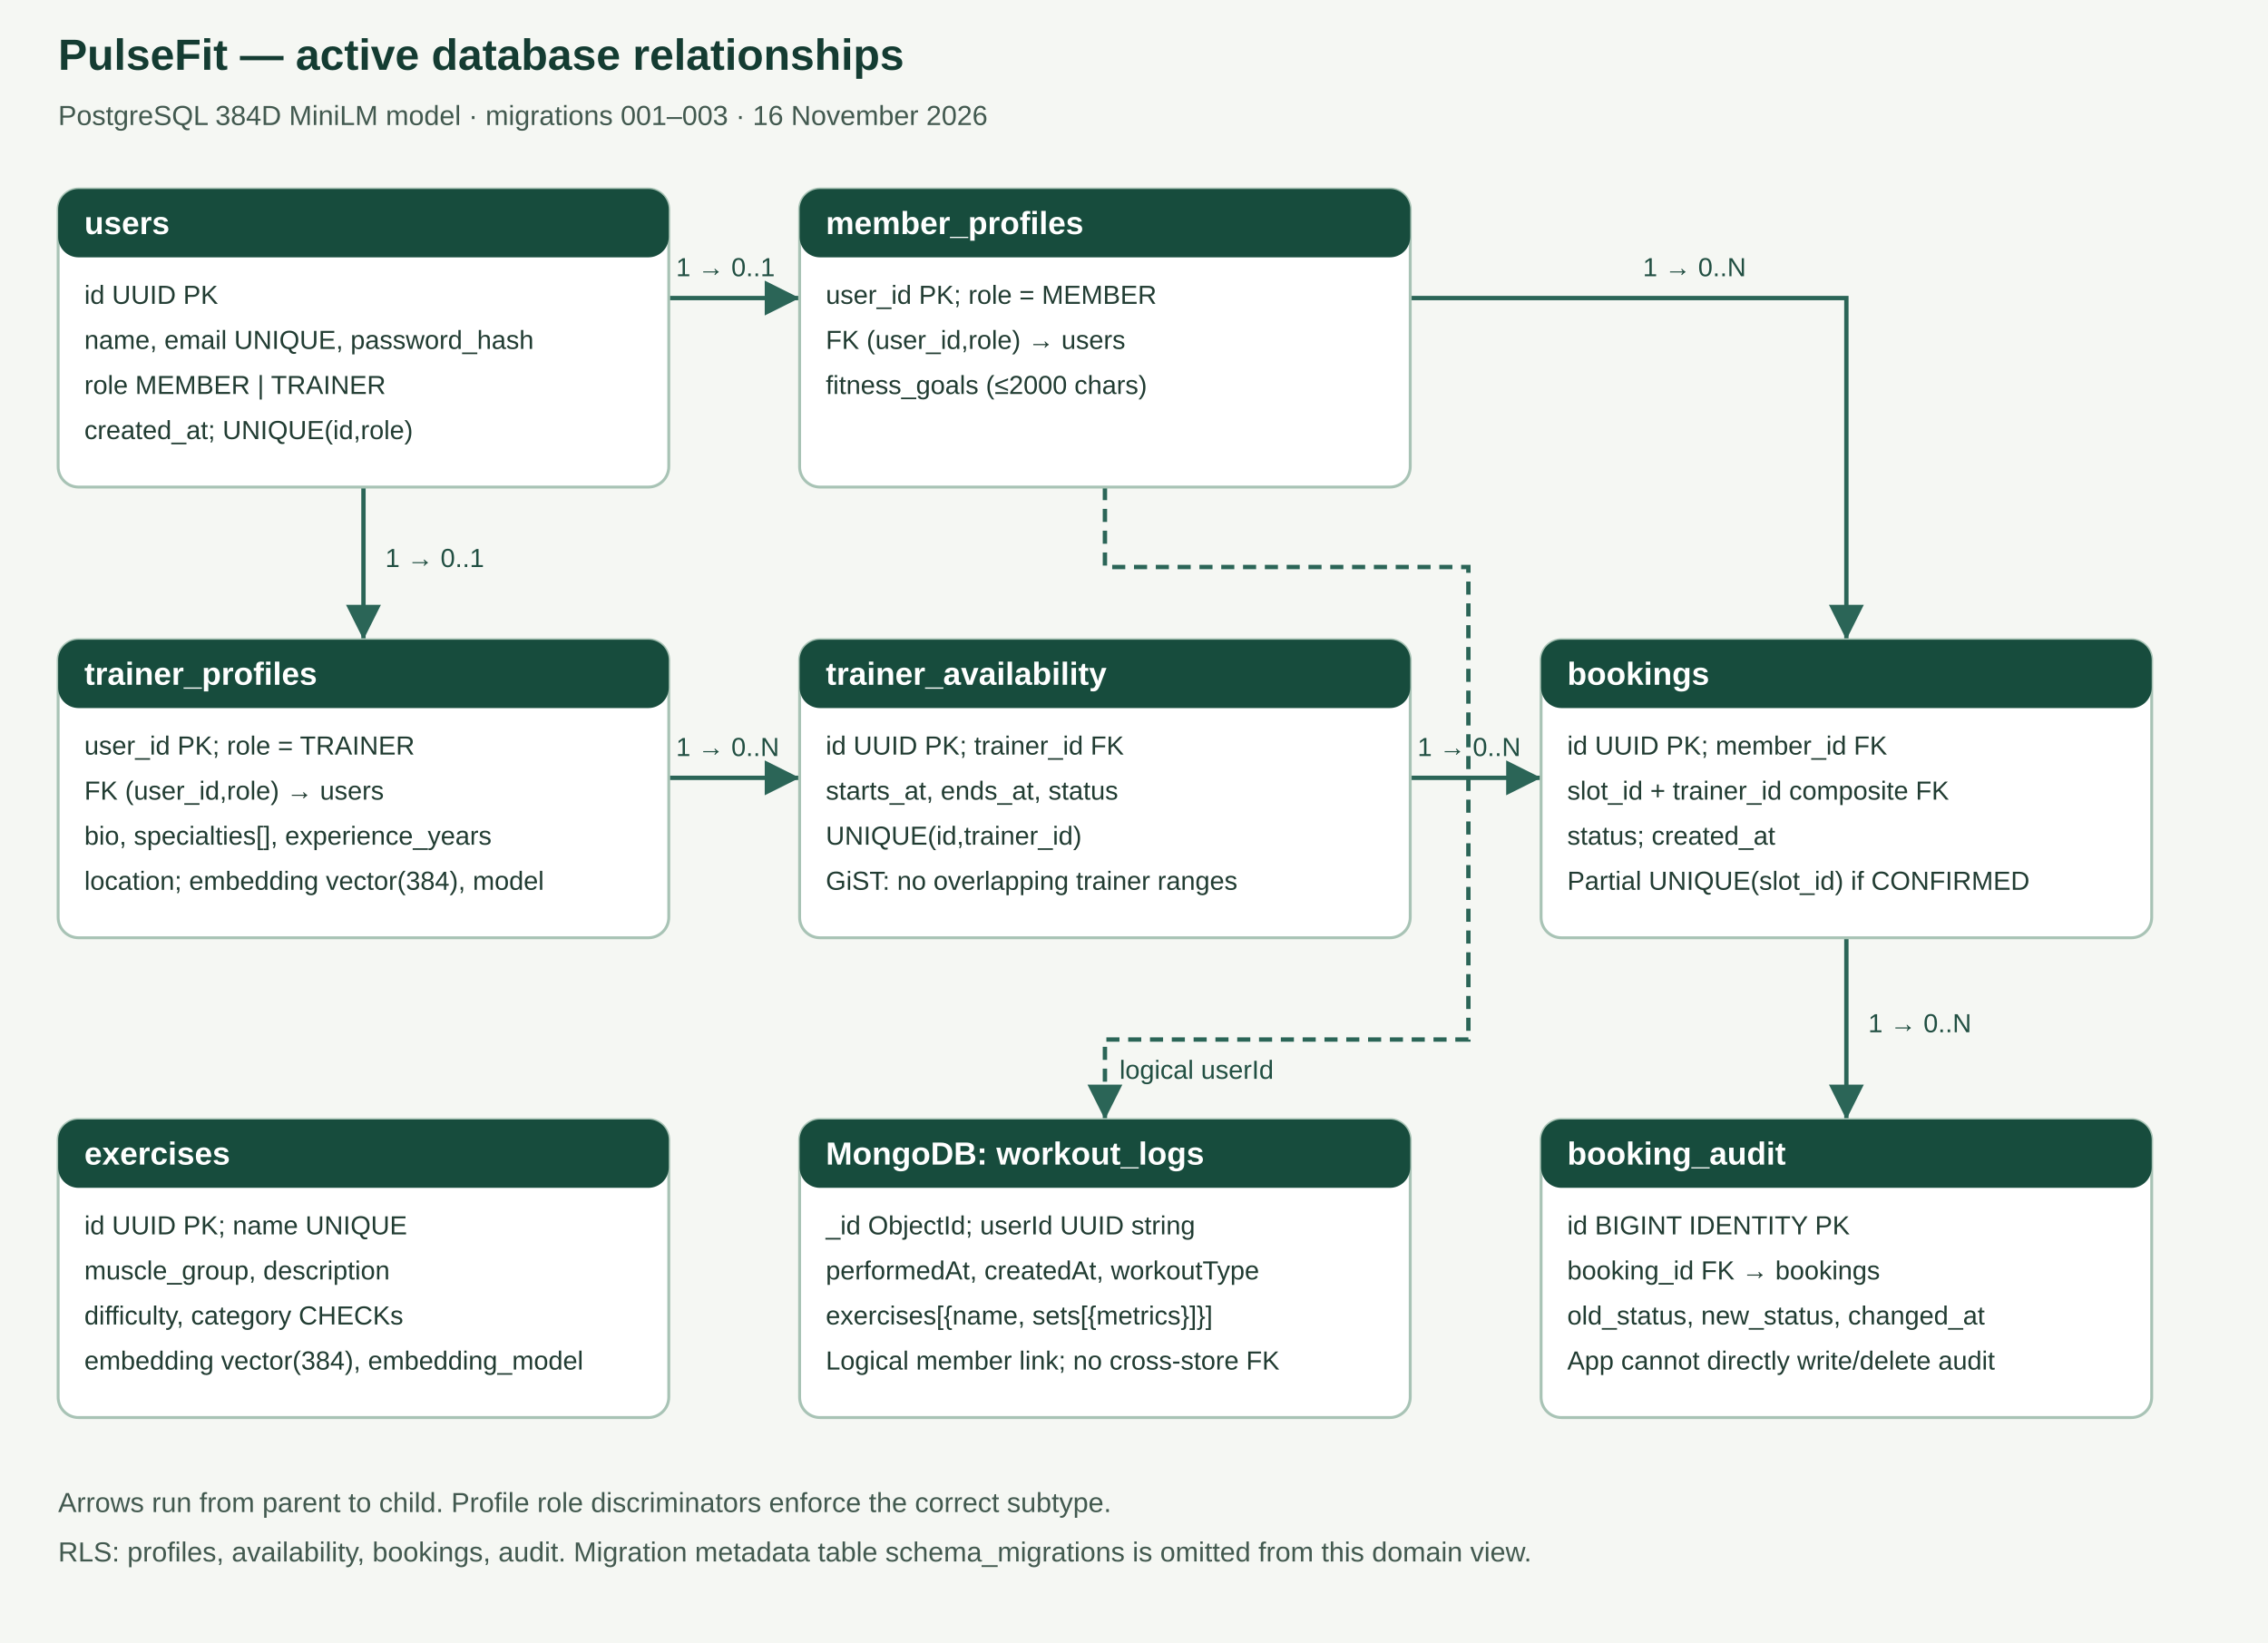
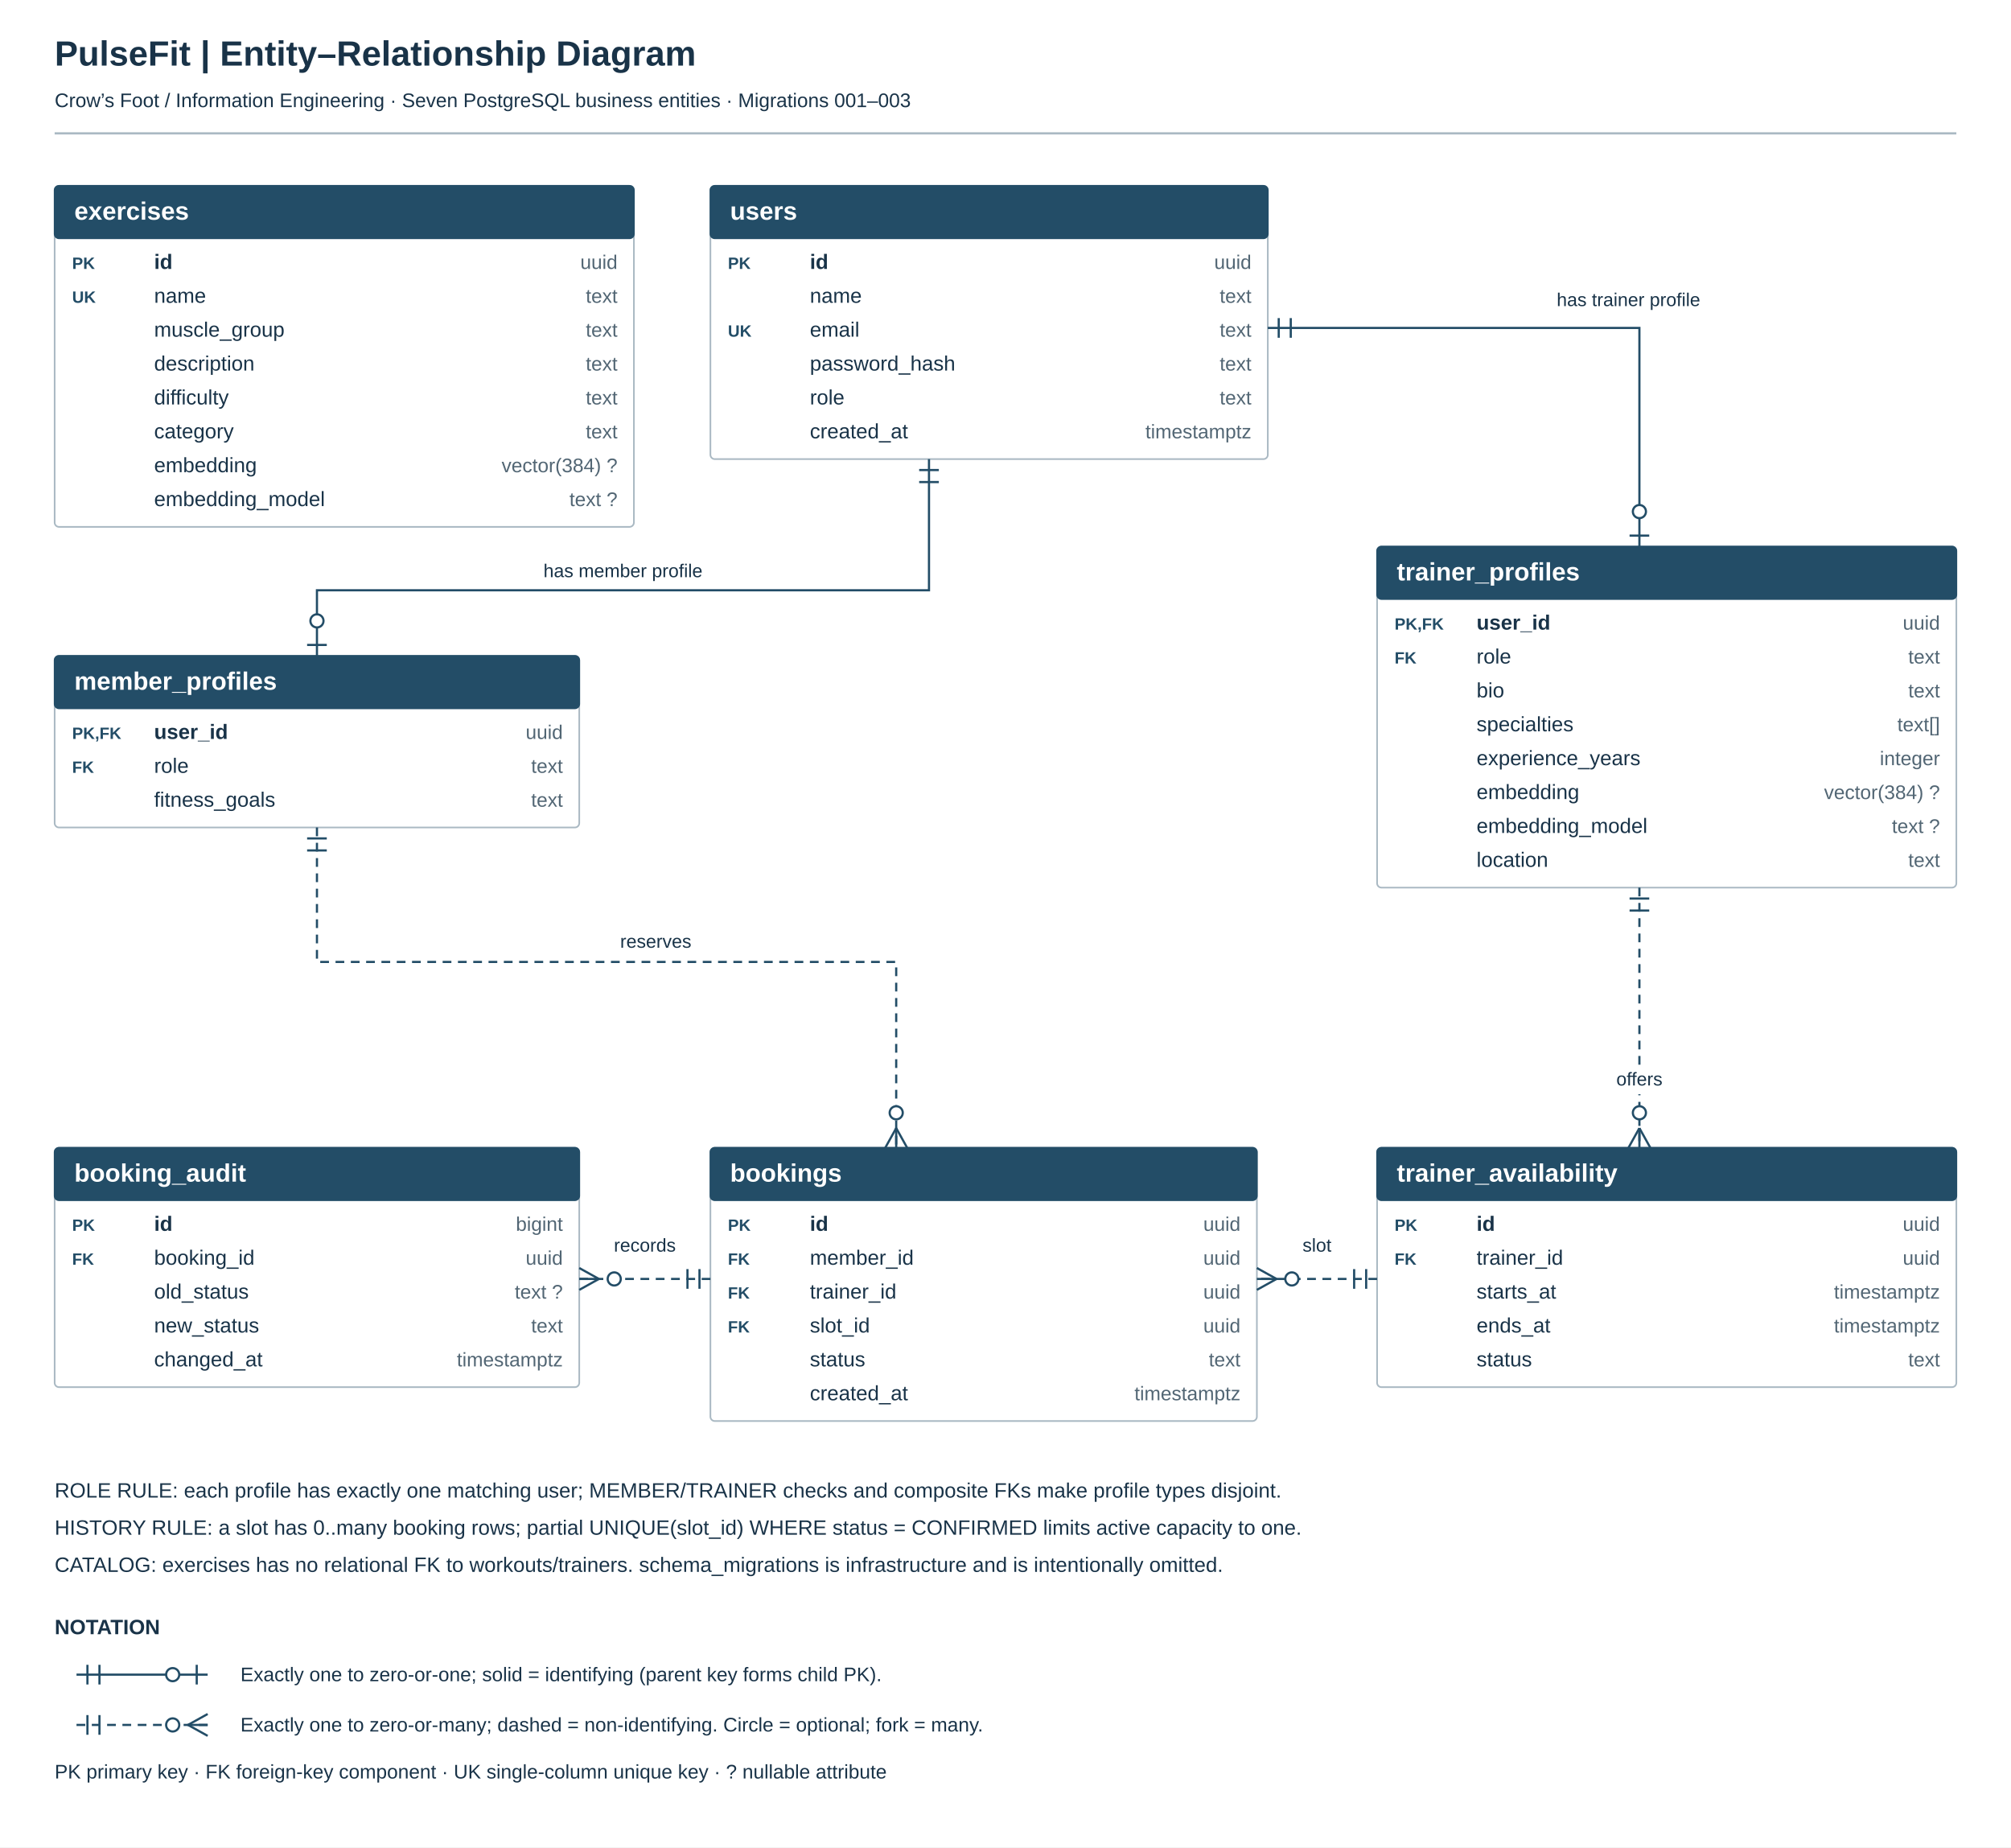
- <svg xmlns="http://www.w3.org/2000/svg" width="1560" height="1130" viewBox="0 0 1560 1130">
-   <defs>
-     <marker id="arrow" markerWidth="10" markerHeight="10" refX="8" refY="4" orient="auto">
-       <path d="M0,0 L8,4 L0,8" fill="#2b6557" />
-     </marker>
-   </defs>
-   <rect width="1560" height="1130" fill="#f5f7f3" />
-   <text x="40" y="48" font-family="Arial" font-size="30" font-weight="bold" fill="#143c32">PulseFit — active database relationships</text>
-   <text x="40" y="86" font-family="Arial" font-size="19" fill="#42594f">PostgreSQL 384D MiniLM model · migrations 001–003 · 16 November 2026</text>
-   <path d="M460 205 H550" fill="none" stroke="#2b6557" stroke-width="3" marker-end="url(#arrow)" />
-   <text x="465" y="190" font-family="Arial" font-size="18" fill="#214f42">1 → 0..1</text>
-   <path d="M250 335 V440" fill="none" stroke="#2b6557" stroke-width="3" marker-end="url(#arrow)" />
-   <text x="265" y="390" font-family="Arial" font-size="18" fill="#214f42">1 → 0..1</text>
-   <path d="M460 535 H550" fill="none" stroke="#2b6557" stroke-width="3" marker-end="url(#arrow)" />
-   <text x="465" y="520" font-family="Arial" font-size="18" fill="#214f42">1 → 0..N</text>
-   <path d="M970 535 H1060" fill="none" stroke="#2b6557" stroke-width="3" marker-end="url(#arrow)" />
-   <text x="975" y="520" font-family="Arial" font-size="18" fill="#214f42">1 → 0..N</text>
-   <path d="M970 205 H1270 V440" fill="none" stroke="#2b6557" stroke-width="3" marker-end="url(#arrow)" />
-   <text x="1130" y="190" font-family="Arial" font-size="18" fill="#214f42">1 → 0..N</text>
-   <path d="M1270 645 V770" fill="none" stroke="#2b6557" stroke-width="3" marker-end="url(#arrow)" />
-   <text x="1285" y="710" font-family="Arial" font-size="18" fill="#214f42">1 → 0..N</text>
-   <path d="M760 335 V390 H1010 V715 H760 V770" fill="none" stroke="#2b6557" stroke-width="3" stroke-dasharray="9 6" marker-end="url(#arrow)" />
-   <text x="770" y="742" font-family="Arial" font-size="18" fill="#214f42">logical userId</text>
-   <rect x="40" y="130" width="420" height="205" rx="14" fill="white" stroke="#a8c3b5" stroke-width="2" />
-   <rect x="40" y="130" width="420" height="47" rx="14" fill="#174c3d" />
-   <text x="58" y="161" font-family="Arial" font-size="22" font-weight="bold" fill="white">users</text>
-   <text x="58" y="209" font-family="Arial" font-size="18" fill="#213c32">id UUID PK</text>
-   <text x="58" y="240" font-family="Arial" font-size="18" fill="#213c32">name, email UNIQUE, password_hash</text>
-   <text x="58" y="271" font-family="Arial" font-size="18" fill="#213c32">role MEMBER | TRAINER</text>
-   <text x="58" y="302" font-family="Arial" font-size="18" fill="#213c32">created_at; UNIQUE(id,role)</text>
-   <rect x="550" y="130" width="420" height="205" rx="14" fill="white" stroke="#a8c3b5" stroke-width="2" />
-   <rect x="550" y="130" width="420" height="47" rx="14" fill="#174c3d" />
-   <text x="568" y="161" font-family="Arial" font-size="22" font-weight="bold" fill="white">member_profiles</text>
-   <text x="568" y="209" font-family="Arial" font-size="18" fill="#213c32">user_id PK; role = MEMBER</text>
-   <text x="568" y="240" font-family="Arial" font-size="18" fill="#213c32">FK (user_id,role) → users</text>
-   <text x="568" y="271" font-family="Arial" font-size="18" fill="#213c32">fitness_goals (≤2000 chars)</text>
-   <rect x="40" y="440" width="420" height="205" rx="14" fill="white" stroke="#a8c3b5" stroke-width="2" />
-   <rect x="40" y="440" width="420" height="47" rx="14" fill="#174c3d" />
-   <text x="58" y="471" font-family="Arial" font-size="22" font-weight="bold" fill="white">trainer_profiles</text>
-   <text x="58" y="519" font-family="Arial" font-size="18" fill="#213c32">user_id PK; role = TRAINER</text>
-   <text x="58" y="550" font-family="Arial" font-size="18" fill="#213c32">FK (user_id,role) → users</text>
-   <text x="58" y="581" font-family="Arial" font-size="18" fill="#213c32">bio, specialties[], experience_years</text>
-   <text x="58" y="612" font-family="Arial" font-size="18" fill="#213c32">location; embedding vector(384), model</text>
-   <rect x="550" y="440" width="420" height="205" rx="14" fill="white" stroke="#a8c3b5" stroke-width="2" />
-   <rect x="550" y="440" width="420" height="47" rx="14" fill="#174c3d" />
-   <text x="568" y="471" font-family="Arial" font-size="22" font-weight="bold" fill="white">trainer_availability</text>
-   <text x="568" y="519" font-family="Arial" font-size="18" fill="#213c32">id UUID PK; trainer_id FK</text>
-   <text x="568" y="550" font-family="Arial" font-size="18" fill="#213c32">starts_at, ends_at, status</text>
-   <text x="568" y="581" font-family="Arial" font-size="18" fill="#213c32">UNIQUE(id,trainer_id)</text>
-   <text x="568" y="612" font-family="Arial" font-size="18" fill="#213c32">GiST: no overlapping trainer ranges</text>
-   <rect x="1060" y="440" width="420" height="205" rx="14" fill="white" stroke="#a8c3b5" stroke-width="2" />
-   <rect x="1060" y="440" width="420" height="47" rx="14" fill="#174c3d" />
-   <text x="1078" y="471" font-family="Arial" font-size="22" font-weight="bold" fill="white">bookings</text>
-   <text x="1078" y="519" font-family="Arial" font-size="18" fill="#213c32">id UUID PK; member_id FK</text>
-   <text x="1078" y="550" font-family="Arial" font-size="18" fill="#213c32">slot_id + trainer_id composite FK</text>
-   <text x="1078" y="581" font-family="Arial" font-size="18" fill="#213c32">status; created_at</text>
-   <text x="1078" y="612" font-family="Arial" font-size="18" fill="#213c32">Partial UNIQUE(slot_id) if CONFIRMED</text>
-   <rect x="1060" y="770" width="420" height="205" rx="14" fill="white" stroke="#a8c3b5" stroke-width="2" />
-   <rect x="1060" y="770" width="420" height="47" rx="14" fill="#174c3d" />
-   <text x="1078" y="801" font-family="Arial" font-size="22" font-weight="bold" fill="white">booking_audit</text>
-   <text x="1078" y="849" font-family="Arial" font-size="18" fill="#213c32">id BIGINT IDENTITY PK</text>
-   <text x="1078" y="880" font-family="Arial" font-size="18" fill="#213c32">booking_id FK → bookings</text>
-   <text x="1078" y="911" font-family="Arial" font-size="18" fill="#213c32">old_status, new_status, changed_at</text>
-   <text x="1078" y="942" font-family="Arial" font-size="18" fill="#213c32">App cannot directly write/delete audit</text>
-   <rect x="40" y="770" width="420" height="205" rx="14" fill="white" stroke="#a8c3b5" stroke-width="2" />
-   <rect x="40" y="770" width="420" height="47" rx="14" fill="#174c3d" />
-   <text x="58" y="801" font-family="Arial" font-size="22" font-weight="bold" fill="white">exercises</text>
-   <text x="58" y="849" font-family="Arial" font-size="18" fill="#213c32">id UUID PK; name UNIQUE</text>
-   <text x="58" y="880" font-family="Arial" font-size="18" fill="#213c32">muscle_group, description</text>
-   <text x="58" y="911" font-family="Arial" font-size="18" fill="#213c32">difficulty, category CHECKs</text>
-   <text x="58" y="942" font-family="Arial" font-size="18" fill="#213c32">embedding vector(384), embedding_model</text>
-   <rect x="550" y="770" width="420" height="205" rx="14" fill="white" stroke="#a8c3b5" stroke-width="2" />
-   <rect x="550" y="770" width="420" height="47" rx="14" fill="#174c3d" />
-   <text x="568" y="801" font-family="Arial" font-size="22" font-weight="bold" fill="white">MongoDB: workout_logs</text>
-   <text x="568" y="849" font-family="Arial" font-size="18" fill="#213c32">_id ObjectId; userId UUID string</text>
-   <text x="568" y="880" font-family="Arial" font-size="18" fill="#213c32">performedAt, createdAt, workoutType</text>
-   <text x="568" y="911" font-family="Arial" font-size="18" fill="#213c32">exercises[{name, sets[{metrics}]}]</text>
-   <text x="568" y="942" font-family="Arial" font-size="18" fill="#213c32">Logical member link; no cross-store FK</text>
-   <text x="40" y="1040" font-family="Arial" font-size="19" fill="#42594f">Arrows run from parent to child. Profile role discriminators enforce the correct subtype.</text>
-   <text x="40" y="1074" font-family="Arial" font-size="19" fill="#42594f">RLS: profiles, availability, bookings, audit. Migration metadata table schema_migrations is omitted from this domain view.</text>
+ <svg xmlns="http://www.w3.org/2000/svg" width="1840" height="1690" viewBox="0 0 1840 1690" role="img">
+   <rect width="100%" height="100%" fill="white" />
+   <text x="50" y="60" font-family="Arial, sans-serif" font-size="32" font-weight="700" fill="#193348" text-anchor="start">PulseFit | Entity–Relationship Diagram</text>
+   <text x="50" y="98" font-family="Arial, sans-serif" font-size="18" font-weight="400" fill="#193348" text-anchor="start">Crow’s Foot / Information Engineering · Seven PostgreSQL business entities · Migrations 001–003</text>
+   <polyline points="50,122 1790,122" fill="none" stroke="#aab9c3" stroke-width="2" />
+   <rect x="650" y="170" width="510" height="250" rx="4" fill="white" stroke="#aab9c3" stroke-width="1.5" />
+   <rect x="650" y="170" width="510" height="48" rx="4" fill="#234d67" stroke="#234d67" stroke-width="1.5" />
+   <text x="668" y="201" font-family="Arial, sans-serif" font-size="23" font-weight="700" fill="white" text-anchor="start">users</text>
+   <text x="666" y="246" font-family="Arial, sans-serif" font-size="15" font-weight="700" fill="#234d67" text-anchor="start">PK</text>
+   <text x="741" y="246" font-family="Arial, sans-serif" font-size="19" font-weight="700" fill="#193348" text-anchor="start">id</text>
+   <text x="1145" y="246" font-family="Arial, sans-serif" font-size="18" font-weight="400" fill="#526674" text-anchor="end">uuid</text>
+   <text x="666" y="277" font-family="Arial, sans-serif" font-size="15" font-weight="700" fill="#234d67" text-anchor="start" />
+   <text x="741" y="277" font-family="Arial, sans-serif" font-size="19" font-weight="400" fill="#193348" text-anchor="start">name</text>
+   <text x="1145" y="277" font-family="Arial, sans-serif" font-size="18" font-weight="400" fill="#526674" text-anchor="end">text</text>
+   <text x="666" y="308" font-family="Arial, sans-serif" font-size="15" font-weight="700" fill="#234d67" text-anchor="start">UK</text>
+   <text x="741" y="308" font-family="Arial, sans-serif" font-size="19" font-weight="400" fill="#193348" text-anchor="start">email</text>
+   <text x="1145" y="308" font-family="Arial, sans-serif" font-size="18" font-weight="400" fill="#526674" text-anchor="end">text</text>
+   <text x="666" y="339" font-family="Arial, sans-serif" font-size="15" font-weight="700" fill="#234d67" text-anchor="start" />
+   <text x="741" y="339" font-family="Arial, sans-serif" font-size="19" font-weight="400" fill="#193348" text-anchor="start">password_hash</text>
+   <text x="1145" y="339" font-family="Arial, sans-serif" font-size="18" font-weight="400" fill="#526674" text-anchor="end">text</text>
+   <text x="666" y="370" font-family="Arial, sans-serif" font-size="15" font-weight="700" fill="#234d67" text-anchor="start" />
+   <text x="741" y="370" font-family="Arial, sans-serif" font-size="19" font-weight="400" fill="#193348" text-anchor="start">role</text>
+   <text x="1145" y="370" font-family="Arial, sans-serif" font-size="18" font-weight="400" fill="#526674" text-anchor="end">text</text>
+   <text x="666" y="401" font-family="Arial, sans-serif" font-size="15" font-weight="700" fill="#234d67" text-anchor="start" />
+   <text x="741" y="401" font-family="Arial, sans-serif" font-size="19" font-weight="400" fill="#193348" text-anchor="start">created_at</text>
+   <text x="1145" y="401" font-family="Arial, sans-serif" font-size="18" font-weight="400" fill="#526674" text-anchor="end">timestamptz</text>
+   <rect x="50" y="170" width="530" height="312" rx="4" fill="white" stroke="#aab9c3" stroke-width="1.5" />
+   <rect x="50" y="170" width="530" height="48" rx="4" fill="#234d67" stroke="#234d67" stroke-width="1.5" />
+   <text x="68" y="201" font-family="Arial, sans-serif" font-size="23" font-weight="700" fill="white" text-anchor="start">exercises</text>
+   <text x="66" y="246" font-family="Arial, sans-serif" font-size="15" font-weight="700" fill="#234d67" text-anchor="start">PK</text>
+   <text x="141" y="246" font-family="Arial, sans-serif" font-size="19" font-weight="700" fill="#193348" text-anchor="start">id</text>
+   <text x="565" y="246" font-family="Arial, sans-serif" font-size="18" font-weight="400" fill="#526674" text-anchor="end">uuid</text>
+   <text x="66" y="277" font-family="Arial, sans-serif" font-size="15" font-weight="700" fill="#234d67" text-anchor="start">UK</text>
+   <text x="141" y="277" font-family="Arial, sans-serif" font-size="19" font-weight="400" fill="#193348" text-anchor="start">name</text>
+   <text x="565" y="277" font-family="Arial, sans-serif" font-size="18" font-weight="400" fill="#526674" text-anchor="end">text</text>
+   <text x="66" y="308" font-family="Arial, sans-serif" font-size="15" font-weight="700" fill="#234d67" text-anchor="start" />
+   <text x="141" y="308" font-family="Arial, sans-serif" font-size="19" font-weight="400" fill="#193348" text-anchor="start">muscle_group</text>
+   <text x="565" y="308" font-family="Arial, sans-serif" font-size="18" font-weight="400" fill="#526674" text-anchor="end">text</text>
+   <text x="66" y="339" font-family="Arial, sans-serif" font-size="15" font-weight="700" fill="#234d67" text-anchor="start" />
+   <text x="141" y="339" font-family="Arial, sans-serif" font-size="19" font-weight="400" fill="#193348" text-anchor="start">description</text>
+   <text x="565" y="339" font-family="Arial, sans-serif" font-size="18" font-weight="400" fill="#526674" text-anchor="end">text</text>
+   <text x="66" y="370" font-family="Arial, sans-serif" font-size="15" font-weight="700" fill="#234d67" text-anchor="start" />
+   <text x="141" y="370" font-family="Arial, sans-serif" font-size="19" font-weight="400" fill="#193348" text-anchor="start">difficulty</text>
+   <text x="565" y="370" font-family="Arial, sans-serif" font-size="18" font-weight="400" fill="#526674" text-anchor="end">text</text>
+   <text x="66" y="401" font-family="Arial, sans-serif" font-size="15" font-weight="700" fill="#234d67" text-anchor="start" />
+   <text x="141" y="401" font-family="Arial, sans-serif" font-size="19" font-weight="400" fill="#193348" text-anchor="start">category</text>
+   <text x="565" y="401" font-family="Arial, sans-serif" font-size="18" font-weight="400" fill="#526674" text-anchor="end">text</text>
+   <text x="66" y="432" font-family="Arial, sans-serif" font-size="15" font-weight="700" fill="#234d67" text-anchor="start" />
+   <text x="141" y="432" font-family="Arial, sans-serif" font-size="19" font-weight="400" fill="#193348" text-anchor="start">embedding</text>
+   <text x="565" y="432" font-family="Arial, sans-serif" font-size="18" font-weight="400" fill="#526674" text-anchor="end">vector(384) ?</text>
+   <text x="66" y="463" font-family="Arial, sans-serif" font-size="15" font-weight="700" fill="#234d67" text-anchor="start" />
+   <text x="141" y="463" font-family="Arial, sans-serif" font-size="19" font-weight="400" fill="#193348" text-anchor="start">embedding_model</text>
+   <text x="565" y="463" font-family="Arial, sans-serif" font-size="18" font-weight="400" fill="#526674" text-anchor="end">text ?</text>
+   <rect x="50" y="600" width="480" height="157" rx="4" fill="white" stroke="#aab9c3" stroke-width="1.5" />
+   <rect x="50" y="600" width="480" height="48" rx="4" fill="#234d67" stroke="#234d67" stroke-width="1.5" />
+   <text x="68" y="631" font-family="Arial, sans-serif" font-size="23" font-weight="700" fill="white" text-anchor="start">member_profiles</text>
+   <text x="66" y="676" font-family="Arial, sans-serif" font-size="15" font-weight="700" fill="#234d67" text-anchor="start">PK,FK</text>
+   <text x="141" y="676" font-family="Arial, sans-serif" font-size="19" font-weight="700" fill="#193348" text-anchor="start">user_id</text>
+   <text x="515" y="676" font-family="Arial, sans-serif" font-size="18" font-weight="400" fill="#526674" text-anchor="end">uuid</text>
+   <text x="66" y="707" font-family="Arial, sans-serif" font-size="15" font-weight="700" fill="#234d67" text-anchor="start">FK</text>
+   <text x="141" y="707" font-family="Arial, sans-serif" font-size="19" font-weight="400" fill="#193348" text-anchor="start">role</text>
+   <text x="515" y="707" font-family="Arial, sans-serif" font-size="18" font-weight="400" fill="#526674" text-anchor="end">text</text>
+   <text x="66" y="738" font-family="Arial, sans-serif" font-size="15" font-weight="700" fill="#234d67" text-anchor="start" />
+   <text x="141" y="738" font-family="Arial, sans-serif" font-size="19" font-weight="400" fill="#193348" text-anchor="start">fitness_goals</text>
+   <text x="515" y="738" font-family="Arial, sans-serif" font-size="18" font-weight="400" fill="#526674" text-anchor="end">text</text>
+   <rect x="1260" y="500" width="530" height="312" rx="4" fill="white" stroke="#aab9c3" stroke-width="1.5" />
+   <rect x="1260" y="500" width="530" height="48" rx="4" fill="#234d67" stroke="#234d67" stroke-width="1.5" />
+   <text x="1278" y="531" font-family="Arial, sans-serif" font-size="23" font-weight="700" fill="white" text-anchor="start">trainer_profiles</text>
+   <text x="1276" y="576" font-family="Arial, sans-serif" font-size="15" font-weight="700" fill="#234d67" text-anchor="start">PK,FK</text>
+   <text x="1351" y="576" font-family="Arial, sans-serif" font-size="19" font-weight="700" fill="#193348" text-anchor="start">user_id</text>
+   <text x="1775" y="576" font-family="Arial, sans-serif" font-size="18" font-weight="400" fill="#526674" text-anchor="end">uuid</text>
+   <text x="1276" y="607" font-family="Arial, sans-serif" font-size="15" font-weight="700" fill="#234d67" text-anchor="start">FK</text>
+   <text x="1351" y="607" font-family="Arial, sans-serif" font-size="19" font-weight="400" fill="#193348" text-anchor="start">role</text>
+   <text x="1775" y="607" font-family="Arial, sans-serif" font-size="18" font-weight="400" fill="#526674" text-anchor="end">text</text>
+   <text x="1276" y="638" font-family="Arial, sans-serif" font-size="15" font-weight="700" fill="#234d67" text-anchor="start" />
+   <text x="1351" y="638" font-family="Arial, sans-serif" font-size="19" font-weight="400" fill="#193348" text-anchor="start">bio</text>
+   <text x="1775" y="638" font-family="Arial, sans-serif" font-size="18" font-weight="400" fill="#526674" text-anchor="end">text</text>
+   <text x="1276" y="669" font-family="Arial, sans-serif" font-size="15" font-weight="700" fill="#234d67" text-anchor="start" />
+   <text x="1351" y="669" font-family="Arial, sans-serif" font-size="19" font-weight="400" fill="#193348" text-anchor="start">specialties</text>
+   <text x="1775" y="669" font-family="Arial, sans-serif" font-size="18" font-weight="400" fill="#526674" text-anchor="end">text[]</text>
+   <text x="1276" y="700" font-family="Arial, sans-serif" font-size="15" font-weight="700" fill="#234d67" text-anchor="start" />
+   <text x="1351" y="700" font-family="Arial, sans-serif" font-size="19" font-weight="400" fill="#193348" text-anchor="start">experience_years</text>
+   <text x="1775" y="700" font-family="Arial, sans-serif" font-size="18" font-weight="400" fill="#526674" text-anchor="end">integer</text>
+   <text x="1276" y="731" font-family="Arial, sans-serif" font-size="15" font-weight="700" fill="#234d67" text-anchor="start" />
+   <text x="1351" y="731" font-family="Arial, sans-serif" font-size="19" font-weight="400" fill="#193348" text-anchor="start">embedding</text>
+   <text x="1775" y="731" font-family="Arial, sans-serif" font-size="18" font-weight="400" fill="#526674" text-anchor="end">vector(384) ?</text>
+   <text x="1276" y="762" font-family="Arial, sans-serif" font-size="15" font-weight="700" fill="#234d67" text-anchor="start" />
+   <text x="1351" y="762" font-family="Arial, sans-serif" font-size="19" font-weight="400" fill="#193348" text-anchor="start">embedding_model</text>
+   <text x="1775" y="762" font-family="Arial, sans-serif" font-size="18" font-weight="400" fill="#526674" text-anchor="end">text ?</text>
+   <text x="1276" y="793" font-family="Arial, sans-serif" font-size="15" font-weight="700" fill="#234d67" text-anchor="start" />
+   <text x="1351" y="793" font-family="Arial, sans-serif" font-size="19" font-weight="400" fill="#193348" text-anchor="start">location</text>
+   <text x="1775" y="793" font-family="Arial, sans-serif" font-size="18" font-weight="400" fill="#526674" text-anchor="end">text</text>
+   <rect x="1260" y="1050" width="530" height="219" rx="4" fill="white" stroke="#aab9c3" stroke-width="1.5" />
+   <rect x="1260" y="1050" width="530" height="48" rx="4" fill="#234d67" stroke="#234d67" stroke-width="1.5" />
+   <text x="1278" y="1081" font-family="Arial, sans-serif" font-size="23" font-weight="700" fill="white" text-anchor="start">trainer_availability</text>
+   <text x="1276" y="1126" font-family="Arial, sans-serif" font-size="15" font-weight="700" fill="#234d67" text-anchor="start">PK</text>
+   <text x="1351" y="1126" font-family="Arial, sans-serif" font-size="19" font-weight="700" fill="#193348" text-anchor="start">id</text>
+   <text x="1775" y="1126" font-family="Arial, sans-serif" font-size="18" font-weight="400" fill="#526674" text-anchor="end">uuid</text>
+   <text x="1276" y="1157" font-family="Arial, sans-serif" font-size="15" font-weight="700" fill="#234d67" text-anchor="start">FK</text>
+   <text x="1351" y="1157" font-family="Arial, sans-serif" font-size="19" font-weight="400" fill="#193348" text-anchor="start">trainer_id</text>
+   <text x="1775" y="1157" font-family="Arial, sans-serif" font-size="18" font-weight="400" fill="#526674" text-anchor="end">uuid</text>
+   <text x="1276" y="1188" font-family="Arial, sans-serif" font-size="15" font-weight="700" fill="#234d67" text-anchor="start" />
+   <text x="1351" y="1188" font-family="Arial, sans-serif" font-size="19" font-weight="400" fill="#193348" text-anchor="start">starts_at</text>
+   <text x="1775" y="1188" font-family="Arial, sans-serif" font-size="18" font-weight="400" fill="#526674" text-anchor="end">timestamptz</text>
+   <text x="1276" y="1219" font-family="Arial, sans-serif" font-size="15" font-weight="700" fill="#234d67" text-anchor="start" />
+   <text x="1351" y="1219" font-family="Arial, sans-serif" font-size="19" font-weight="400" fill="#193348" text-anchor="start">ends_at</text>
+   <text x="1775" y="1219" font-family="Arial, sans-serif" font-size="18" font-weight="400" fill="#526674" text-anchor="end">timestamptz</text>
+   <text x="1276" y="1250" font-family="Arial, sans-serif" font-size="15" font-weight="700" fill="#234d67" text-anchor="start" />
+   <text x="1351" y="1250" font-family="Arial, sans-serif" font-size="19" font-weight="400" fill="#193348" text-anchor="start">status</text>
+   <text x="1775" y="1250" font-family="Arial, sans-serif" font-size="18" font-weight="400" fill="#526674" text-anchor="end">text</text>
+   <rect x="650" y="1050" width="500" height="250" rx="4" fill="white" stroke="#aab9c3" stroke-width="1.5" />
+   <rect x="650" y="1050" width="500" height="48" rx="4" fill="#234d67" stroke="#234d67" stroke-width="1.5" />
+   <text x="668" y="1081" font-family="Arial, sans-serif" font-size="23" font-weight="700" fill="white" text-anchor="start">bookings</text>
+   <text x="666" y="1126" font-family="Arial, sans-serif" font-size="15" font-weight="700" fill="#234d67" text-anchor="start">PK</text>
+   <text x="741" y="1126" font-family="Arial, sans-serif" font-size="19" font-weight="700" fill="#193348" text-anchor="start">id</text>
+   <text x="1135" y="1126" font-family="Arial, sans-serif" font-size="18" font-weight="400" fill="#526674" text-anchor="end">uuid</text>
+   <text x="666" y="1157" font-family="Arial, sans-serif" font-size="15" font-weight="700" fill="#234d67" text-anchor="start">FK</text>
+   <text x="741" y="1157" font-family="Arial, sans-serif" font-size="19" font-weight="400" fill="#193348" text-anchor="start">member_id</text>
+   <text x="1135" y="1157" font-family="Arial, sans-serif" font-size="18" font-weight="400" fill="#526674" text-anchor="end">uuid</text>
+   <text x="666" y="1188" font-family="Arial, sans-serif" font-size="15" font-weight="700" fill="#234d67" text-anchor="start">FK</text>
+   <text x="741" y="1188" font-family="Arial, sans-serif" font-size="19" font-weight="400" fill="#193348" text-anchor="start">trainer_id</text>
+   <text x="1135" y="1188" font-family="Arial, sans-serif" font-size="18" font-weight="400" fill="#526674" text-anchor="end">uuid</text>
+   <text x="666" y="1219" font-family="Arial, sans-serif" font-size="15" font-weight="700" fill="#234d67" text-anchor="start">FK</text>
+   <text x="741" y="1219" font-family="Arial, sans-serif" font-size="19" font-weight="400" fill="#193348" text-anchor="start">slot_id</text>
+   <text x="1135" y="1219" font-family="Arial, sans-serif" font-size="18" font-weight="400" fill="#526674" text-anchor="end">uuid</text>
+   <text x="666" y="1250" font-family="Arial, sans-serif" font-size="15" font-weight="700" fill="#234d67" text-anchor="start" />
+   <text x="741" y="1250" font-family="Arial, sans-serif" font-size="19" font-weight="400" fill="#193348" text-anchor="start">status</text>
+   <text x="1135" y="1250" font-family="Arial, sans-serif" font-size="18" font-weight="400" fill="#526674" text-anchor="end">text</text>
+   <text x="666" y="1281" font-family="Arial, sans-serif" font-size="15" font-weight="700" fill="#234d67" text-anchor="start" />
+   <text x="741" y="1281" font-family="Arial, sans-serif" font-size="19" font-weight="400" fill="#193348" text-anchor="start">created_at</text>
+   <text x="1135" y="1281" font-family="Arial, sans-serif" font-size="18" font-weight="400" fill="#526674" text-anchor="end">timestamptz</text>
+   <rect x="50" y="1050" width="480" height="219" rx="4" fill="white" stroke="#aab9c3" stroke-width="1.5" />
+   <rect x="50" y="1050" width="480" height="48" rx="4" fill="#234d67" stroke="#234d67" stroke-width="1.5" />
+   <text x="68" y="1081" font-family="Arial, sans-serif" font-size="23" font-weight="700" fill="white" text-anchor="start">booking_audit</text>
+   <text x="66" y="1126" font-family="Arial, sans-serif" font-size="15" font-weight="700" fill="#234d67" text-anchor="start">PK</text>
+   <text x="141" y="1126" font-family="Arial, sans-serif" font-size="19" font-weight="700" fill="#193348" text-anchor="start">id</text>
+   <text x="515" y="1126" font-family="Arial, sans-serif" font-size="18" font-weight="400" fill="#526674" text-anchor="end">bigint</text>
+   <text x="66" y="1157" font-family="Arial, sans-serif" font-size="15" font-weight="700" fill="#234d67" text-anchor="start">FK</text>
+   <text x="141" y="1157" font-family="Arial, sans-serif" font-size="19" font-weight="400" fill="#193348" text-anchor="start">booking_id</text>
+   <text x="515" y="1157" font-family="Arial, sans-serif" font-size="18" font-weight="400" fill="#526674" text-anchor="end">uuid</text>
+   <text x="66" y="1188" font-family="Arial, sans-serif" font-size="15" font-weight="700" fill="#234d67" text-anchor="start" />
+   <text x="141" y="1188" font-family="Arial, sans-serif" font-size="19" font-weight="400" fill="#193348" text-anchor="start">old_status</text>
+   <text x="515" y="1188" font-family="Arial, sans-serif" font-size="18" font-weight="400" fill="#526674" text-anchor="end">text ?</text>
+   <text x="66" y="1219" font-family="Arial, sans-serif" font-size="15" font-weight="700" fill="#234d67" text-anchor="start" />
+   <text x="141" y="1219" font-family="Arial, sans-serif" font-size="19" font-weight="400" fill="#193348" text-anchor="start">new_status</text>
+   <text x="515" y="1219" font-family="Arial, sans-serif" font-size="18" font-weight="400" fill="#526674" text-anchor="end">text</text>
+   <text x="66" y="1250" font-family="Arial, sans-serif" font-size="15" font-weight="700" fill="#234d67" text-anchor="start" />
+   <text x="141" y="1250" font-family="Arial, sans-serif" font-size="19" font-weight="400" fill="#193348" text-anchor="start">changed_at</text>
+   <text x="515" y="1250" font-family="Arial, sans-serif" font-size="18" font-weight="400" fill="#526674" text-anchor="end">timestamptz</text>
+   <polyline points="850,420 850,540 290,540 290,600" fill="none" stroke="#234d67" stroke-width="2" />
+   <polyline points="859,430 841,430" fill="none" stroke="#234d67" stroke-width="2" />
+   <polyline points="859,441 841,441" fill="none" stroke="#234d67" stroke-width="2" />
+   <circle cx="290" cy="568" r="6" fill="white" stroke="#234d67" stroke-width="2" />
+   <polyline points="281,590 299,590" fill="none" stroke="#234d67" stroke-width="2" />
+   <rect x="483.7" y="510" width="172.6" height="26" rx="4" fill="white" stroke="none" stroke-width="1.5" />
+   <text x="570" y="528" font-family="Arial, sans-serif" font-size="17" font-weight="400" fill="#193348" text-anchor="middle">has member profile</text>
+   <polyline points="1160,300 1500,300 1500,500" fill="none" stroke="#234d67" stroke-width="2" />
+   <polyline points="1170,291 1170,309" fill="none" stroke="#234d67" stroke-width="2" />
+   <polyline points="1181,291 1181,309" fill="none" stroke="#234d67" stroke-width="2" />
+   <circle cx="1500" cy="468" r="6" fill="white" stroke="#234d67" stroke-width="2" />
+   <polyline points="1491,490 1509,490" fill="none" stroke="#234d67" stroke-width="2" />
+   <rect x="1399.35" y="262" width="181.3" height="26" rx="4" fill="white" stroke="none" stroke-width="1.5" />
+   <text x="1490" y="280" font-family="Arial, sans-serif" font-size="17" font-weight="400" fill="#193348" text-anchor="middle">has trainer profile</text>
+   <polyline points="1500,812 1500,1050" fill="none" stroke="#234d67" stroke-width="2" stroke-dasharray="8 6" />
+   <polyline points="1509,822 1491,822" fill="none" stroke="#234d67" stroke-width="2" />
+   <polyline points="1509,833 1491,833" fill="none" stroke="#234d67" stroke-width="2" />
+   <circle cx="1500" cy="1018" r="6" fill="white" stroke="#234d67" stroke-width="2" />
+   <polyline points="1500,1032 1490,1050" fill="none" stroke="#234d67" stroke-width="2" />
+   <polyline points="1500,1032 1500,1050" fill="none" stroke="#234d67" stroke-width="2" />
+   <polyline points="1500,1032 1510,1050" fill="none" stroke="#234d67" stroke-width="2" />
+   <rect x="1465.9" y="975" width="68.2" height="26" rx="4" fill="white" stroke="none" stroke-width="1.5" />
+   <text x="1500" y="993" font-family="Arial, sans-serif" font-size="17" font-weight="400" fill="#193348" text-anchor="middle">offers</text>
+   <polyline points="290,757 290,880 820,880 820,1050" fill="none" stroke="#234d67" stroke-width="2" stroke-dasharray="8 6" />
+   <polyline points="299,767 281,767" fill="none" stroke="#234d67" stroke-width="2" />
+   <polyline points="299,778 281,778" fill="none" stroke="#234d67" stroke-width="2" />
+   <circle cx="820" cy="1018" r="6" fill="white" stroke="#234d67" stroke-width="2" />
+   <polyline points="820,1032 810,1050" fill="none" stroke="#234d67" stroke-width="2" />
+   <polyline points="820,1032 820,1050" fill="none" stroke="#234d67" stroke-width="2" />
+   <polyline points="820,1032 830,1050" fill="none" stroke="#234d67" stroke-width="2" />
+   <rect x="557.2" y="849" width="85.6" height="26" rx="4" fill="white" stroke="none" stroke-width="1.5" />
+   <text x="600" y="867" font-family="Arial, sans-serif" font-size="17" font-weight="400" fill="#193348" text-anchor="middle">reserves</text>
+   <polyline points="1260,1170 1150,1170" fill="none" stroke="#234d67" stroke-width="2" stroke-dasharray="8 6" />
+   <polyline points="1250,1179 1250,1161" fill="none" stroke="#234d67" stroke-width="2" />
+   <polyline points="1239,1179 1239,1161" fill="none" stroke="#234d67" stroke-width="2" />
+   <circle cx="1182" cy="1170" r="6" fill="white" stroke="#234d67" stroke-width="2" />
+   <polyline points="1168,1170 1150,1160" fill="none" stroke="#234d67" stroke-width="2" />
+   <polyline points="1168,1170 1150,1170" fill="none" stroke="#234d67" stroke-width="2" />
+   <polyline points="1168,1170 1150,1180" fill="none" stroke="#234d67" stroke-width="2" />
+   <rect x="1179.6" y="1127" width="50.8" height="26" rx="4" fill="white" stroke="none" stroke-width="1.5" />
+   <text x="1205" y="1145" font-family="Arial, sans-serif" font-size="17" font-weight="400" fill="#193348" text-anchor="middle">slot</text>
+   <polyline points="650,1170 530,1170" fill="none" stroke="#234d67" stroke-width="2" stroke-dasharray="8 6" />
+   <polyline points="640,1179 640,1161" fill="none" stroke="#234d67" stroke-width="2" />
+   <polyline points="629,1179 629,1161" fill="none" stroke="#234d67" stroke-width="2" />
+   <circle cx="562" cy="1170" r="6" fill="white" stroke="#234d67" stroke-width="2" />
+   <polyline points="548,1170 530,1160" fill="none" stroke="#234d67" stroke-width="2" />
+   <polyline points="548,1170 530,1170" fill="none" stroke="#234d67" stroke-width="2" />
+   <polyline points="548,1170 530,1180" fill="none" stroke="#234d67" stroke-width="2" />
+   <rect x="551.55" y="1127" width="76.9" height="26" rx="4" fill="white" stroke="none" stroke-width="1.5" />
+   <text x="590" y="1145" font-family="Arial, sans-serif" font-size="17" font-weight="400" fill="#193348" text-anchor="middle">records</text>
+   <text x="50" y="1370" font-family="Arial, sans-serif" font-size="19" font-weight="400" fill="#193348" text-anchor="start">ROLE RULE: each profile has exactly one matching user; MEMBER/TRAINER checks and composite FKs make profile types disjoint.</text>
+   <text x="50" y="1404" font-family="Arial, sans-serif" font-size="19" font-weight="400" fill="#193348" text-anchor="start">HISTORY RULE: a slot has 0..many booking rows; partial UNIQUE(slot_id) WHERE status = CONFIRMED limits active capacity to one.</text>
+   <text x="50" y="1438" font-family="Arial, sans-serif" font-size="19" font-weight="400" fill="#193348" text-anchor="start">CATALOG: exercises has no relational FK to workouts/trainers. schema_migrations is infrastructure and is intentionally omitted.</text>
+   <text x="50" y="1495" font-family="Arial, sans-serif" font-size="19" font-weight="700" fill="#193348" text-anchor="start">NOTATION</text>
+   <polyline points="70,1532 190,1532" fill="none" stroke="#234d67" stroke-width="2" />
+   <polyline points="80,1523 80,1541" fill="none" stroke="#234d67" stroke-width="2" />
+   <polyline points="91,1523 91,1541" fill="none" stroke="#234d67" stroke-width="2" />
+   <circle cx="158" cy="1532" r="6" fill="white" stroke="#234d67" stroke-width="2" />
+   <polyline points="180,1541 180,1523" fill="none" stroke="#234d67" stroke-width="2" />
+   <text x="220" y="1538" font-family="Arial, sans-serif" font-size="18" font-weight="400" fill="#193348" text-anchor="start">Exactly one to zero-or-one; solid = identifying (parent key forms child PK).</text>
+   <polyline points="70,1578 190,1578" fill="none" stroke="#234d67" stroke-width="2" stroke-dasharray="8 6" />
+   <polyline points="80,1569 80,1587" fill="none" stroke="#234d67" stroke-width="2" />
+   <polyline points="91,1569 91,1587" fill="none" stroke="#234d67" stroke-width="2" />
+   <circle cx="158" cy="1578" r="6" fill="white" stroke="#234d67" stroke-width="2" />
+   <polyline points="172,1578 190,1588" fill="none" stroke="#234d67" stroke-width="2" />
+   <polyline points="172,1578 190,1578" fill="none" stroke="#234d67" stroke-width="2" />
+   <polyline points="172,1578 190,1568" fill="none" stroke="#234d67" stroke-width="2" />
+   <text x="220" y="1584" font-family="Arial, sans-serif" font-size="18" font-weight="400" fill="#193348" text-anchor="start">Exactly one to zero-or-many; dashed = non-identifying. Circle = optional; fork = many.</text>
+   <text x="50" y="1627" font-family="Arial, sans-serif" font-size="18" font-weight="400" fill="#193348" text-anchor="start">PK primary key · FK foreign-key component · UK single-column unique key · ? nullable attribute</text>
</svg>
